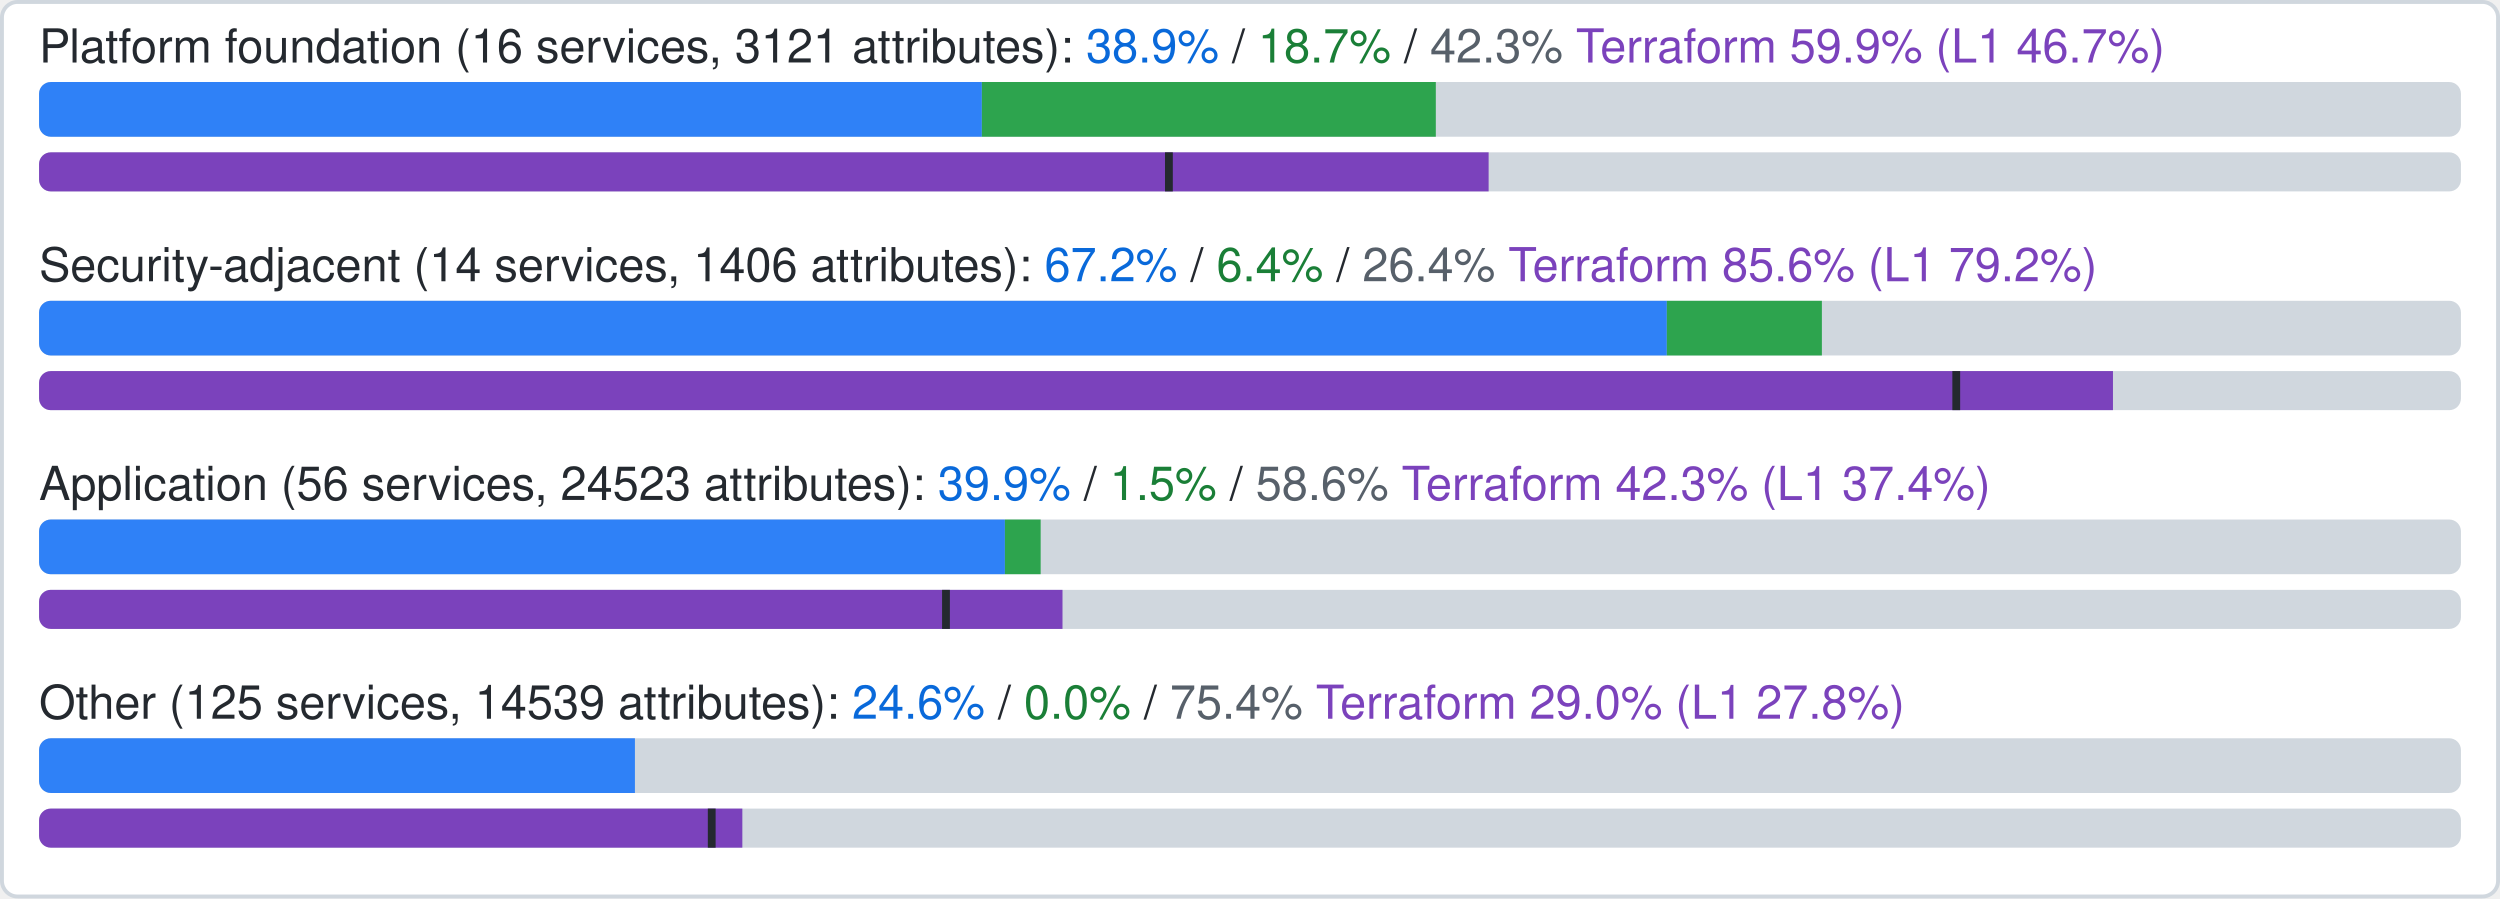
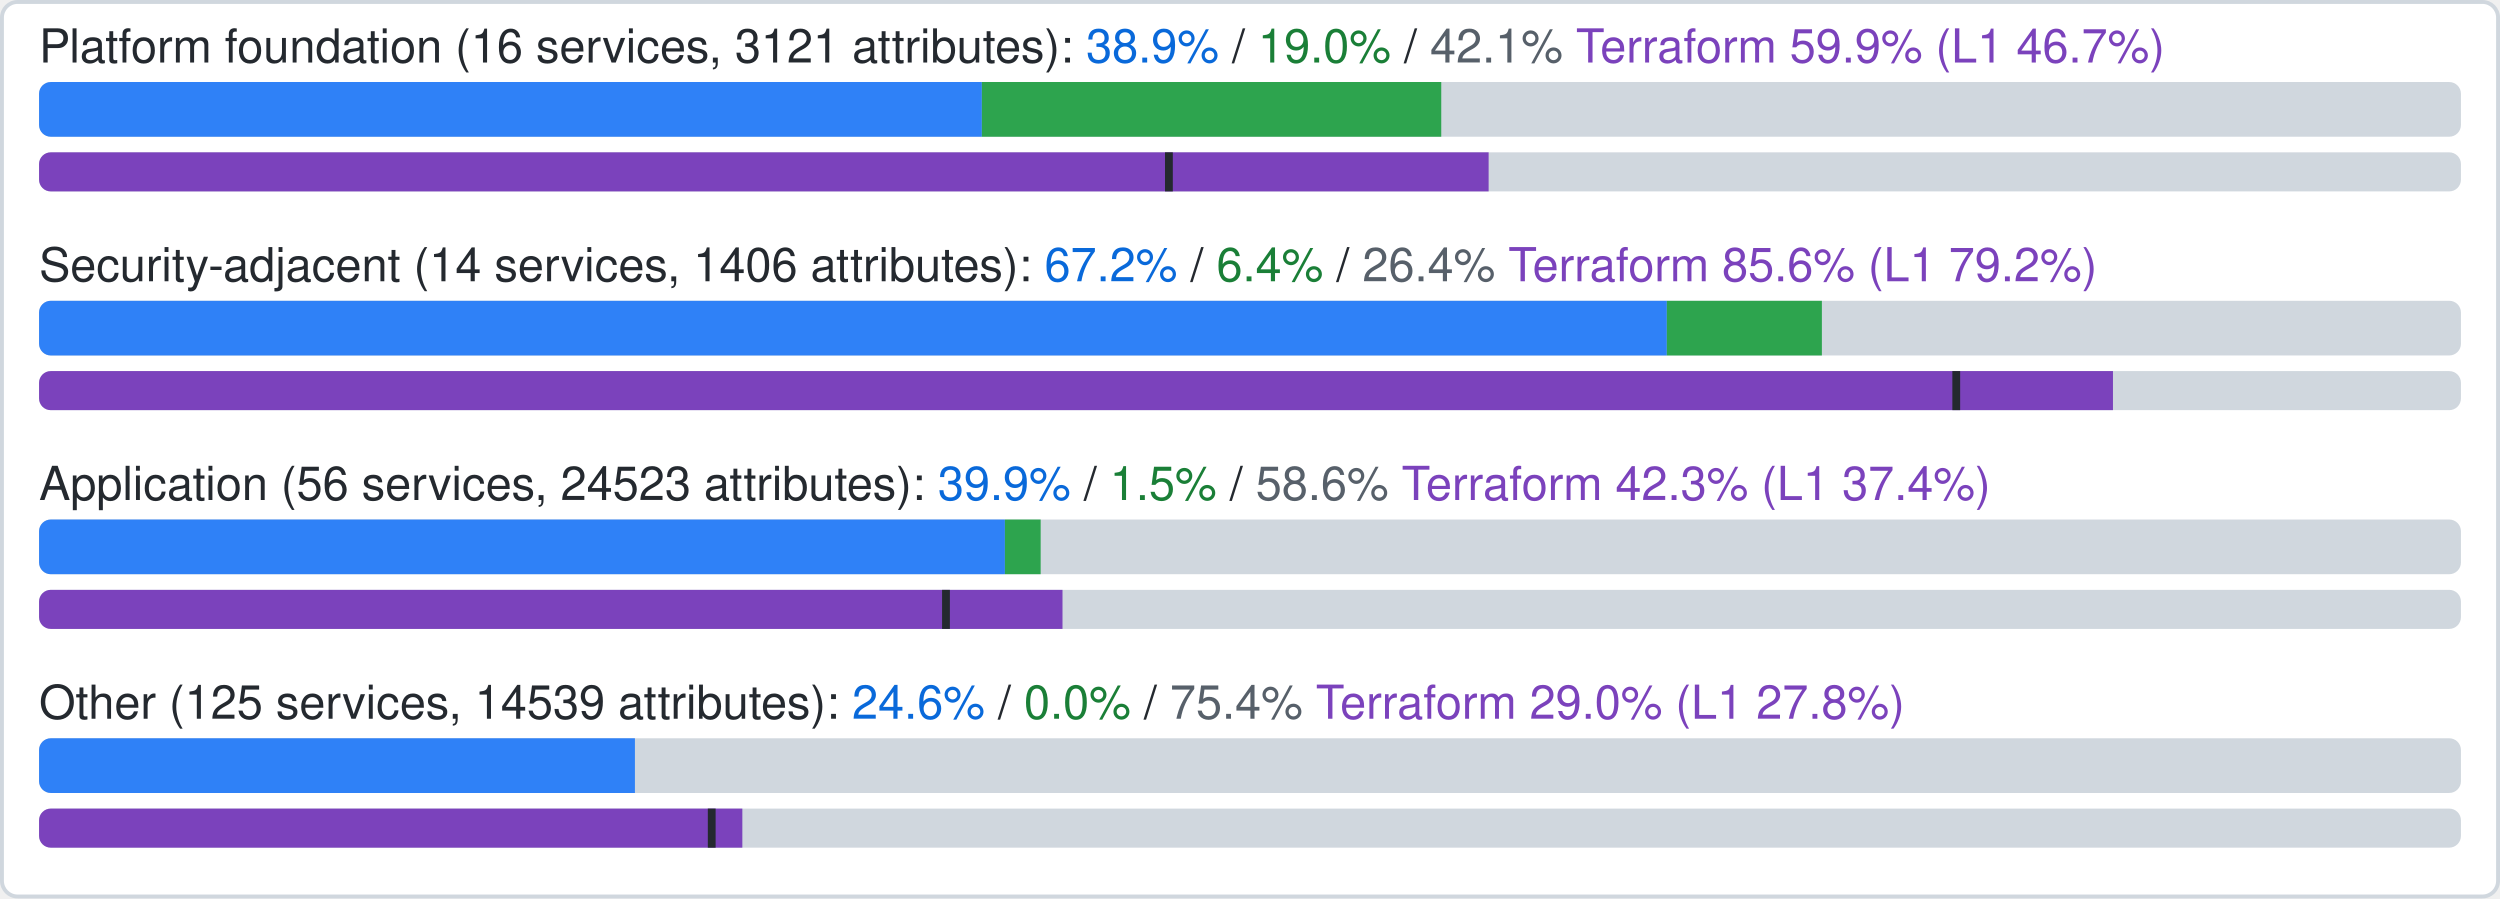
- <svg xmlns="http://www.w3.org/2000/svg" width="640" height="230" viewBox="0 0 640 230" role="img" aria-label="Coverage by category: Platform foundation official 38.9%, ours beyond official 18.7%, uncovered 42.3%, Terraform google-beta 59.9% (L1 46.7%), an estimate; Security-adjacent official 67.2%, ours beyond official 6.4%, uncovered 26.4%, Terraform google-beta 85.6% (L1 79.2%), an estimate; Application official 39.9%, ours beyond official 1.5%, uncovered 58.6%, Terraform google-beta 42.3% (L1 37.4%), an estimate; Other official 24.6%, ours beyond official 0.0%, uncovered 75.4%, Terraform google-beta 29.0% (L1 27.8%), an estimate;">
+ <svg xmlns="http://www.w3.org/2000/svg" width="640" height="230" viewBox="0 0 640 230" role="img" aria-label="Coverage by category: Platform foundation official 38.9%, ours beyond official 19.0%, uncovered 42.1%, Terraform google-beta 59.9% (L1 46.7%), an estimate; Security-adjacent official 67.2%, ours beyond official 6.4%, uncovered 26.4%, Terraform google-beta 85.6% (L1 79.2%), an estimate; Application official 39.9%, ours beyond official 1.5%, uncovered 58.6%, Terraform google-beta 42.3% (L1 37.4%), an estimate; Other official 24.6%, ours beyond official 0.0%, uncovered 75.4%, Terraform google-beta 29.0% (L1 27.8%), an estimate;">
  <rect x="0.5" y="0.5" width="639" height="229" rx="4" fill="#ffffff" stroke="#d0d7de" />
  <clipPath id="c0">
    <rect x="10" y="21" width="620" height="14" rx="3" />
  </clipPath>
-   <text x="10" y="16" font-family="-apple-system,BlinkMacSystemFont,Segoe UI,Helvetica,Arial,sans-serif" font-size="12" fill="#24292f">Platform foundation (16 services, 3121 attributes): <tspan fill="#0969da">38.9%</tspan> / <tspan fill="#1a7f37">18.7%</tspan> / <tspan fill="#57606a">42.3%</tspan>
+   <text x="10" y="16" font-family="-apple-system,BlinkMacSystemFont,Segoe UI,Helvetica,Arial,sans-serif" font-size="12" fill="#24292f">Platform foundation (16 services, 3121 attributes): <tspan fill="#0969da">38.9%</tspan> / <tspan fill="#1a7f37">19.0%</tspan> / <tspan fill="#57606a">42.1%</tspan>
    <tspan fill="#7b42bc">Terraform 59.9% (L1 46.7%)</tspan>
  </text>
  <clipPath id="t0">
    <rect x="10" y="39" width="620" height="10" rx="3" />
  </clipPath>
  <g clip-path="url(#t0)">
    <rect x="10" y="39" width="620" height="10" fill="#d0d7de" />
    <rect x="10" y="39" width="371.09" height="10" fill="#7b42bc" />
    <rect x="298.24" y="39" width="2" height="10" fill="#24292f" />
  </g>
  <g clip-path="url(#c0)">
    <rect x="10" y="21" width="620" height="14" fill="#d0d7de" />
    <rect x="10" y="21" width="241.36" height="14" fill="#2f81f7" />
-     <rect x="251.36" y="21" width="116.21" height="14" fill="#2da44e" />
+     <rect x="251.36" y="21" width="117.60" height="14" fill="#2da44e" />
  </g>
  <clipPath id="c1">
    <rect x="10" y="77" width="620" height="14" rx="3" />
  </clipPath>
  <text x="10" y="72" font-family="-apple-system,BlinkMacSystemFont,Segoe UI,Helvetica,Arial,sans-serif" font-size="12" fill="#24292f">Security-adjacent (14 services, 1406 attributes): <tspan fill="#0969da">67.2%</tspan> / <tspan fill="#1a7f37">6.4%</tspan> / <tspan fill="#57606a">26.4%</tspan>
    <tspan fill="#7b42bc">Terraform 85.6% (L1 79.2%)</tspan>
  </text>
  <clipPath id="t1">
    <rect x="10" y="95" width="620" height="10" rx="3" />
  </clipPath>
  <g clip-path="url(#t1)">
    <rect x="10" y="95" width="620" height="10" fill="#d0d7de" />
    <rect x="10" y="95" width="530.92" height="10" fill="#7b42bc" />
    <rect x="499.80" y="95" width="2" height="10" fill="#24292f" />
  </g>
  <g clip-path="url(#c1)">
    <rect x="10" y="77" width="620" height="14" fill="#d0d7de" />
    <rect x="10" y="77" width="416.71" height="14" fill="#2f81f7" />
    <rect x="426.71" y="77" width="39.69" height="14" fill="#2da44e" />
  </g>
  <clipPath id="c2">
    <rect x="10" y="133" width="620" height="14" rx="3" />
  </clipPath>
  <text x="10" y="128" font-family="-apple-system,BlinkMacSystemFont,Segoe UI,Helvetica,Arial,sans-serif" font-size="12" fill="#24292f">Application (56 services, 24523 attributes): <tspan fill="#0969da">39.9%</tspan> / <tspan fill="#1a7f37">1.5%</tspan> / <tspan fill="#57606a">58.6%</tspan>
    <tspan fill="#7b42bc">Terraform 42.3% (L1 37.4%)</tspan>
  </text>
  <clipPath id="t2">
    <rect x="10" y="151" width="620" height="10" rx="3" />
  </clipPath>
  <g clip-path="url(#t2)">
    <rect x="10" y="151" width="620" height="10" fill="#d0d7de" />
    <rect x="10" y="151" width="262.00" height="10" fill="#7b42bc" />
    <rect x="241.17" y="151" width="2" height="10" fill="#24292f" />
  </g>
  <g clip-path="url(#c2)">
    <rect x="10" y="133" width="620" height="14" fill="#d0d7de" />
    <rect x="10" y="133" width="247.26" height="14" fill="#2f81f7" />
    <rect x="257.26" y="133" width="9.15" height="14" fill="#2da44e" />
  </g>
  <clipPath id="c3">
    <rect x="10" y="189" width="620" height="14" rx="3" />
  </clipPath>
  <text x="10" y="184" font-family="-apple-system,BlinkMacSystemFont,Segoe UI,Helvetica,Arial,sans-serif" font-size="12" fill="#24292f">Other (125 services, 14539 attributes): <tspan fill="#0969da">24.6%</tspan> / <tspan fill="#1a7f37">0.0%</tspan> / <tspan fill="#57606a">75.4%</tspan>
    <tspan fill="#7b42bc">Terraform 29.0% (L1 27.8%)</tspan>
  </text>
  <clipPath id="t3">
    <rect x="10" y="207" width="620" height="10" rx="3" />
  </clipPath>
  <g clip-path="url(#t3)">
    <rect x="10" y="207" width="620" height="10" fill="#d0d7de" />
    <rect x="10" y="207" width="180.04" height="10" fill="#7b42bc" />
    <rect x="181.20" y="207" width="2" height="10" fill="#24292f" />
  </g>
  <g clip-path="url(#c3)">
    <rect x="10" y="189" width="620" height="14" fill="#d0d7de" />
    <rect x="10" y="189" width="152.54" height="14" fill="#2f81f7" />
  </g>
</svg>
